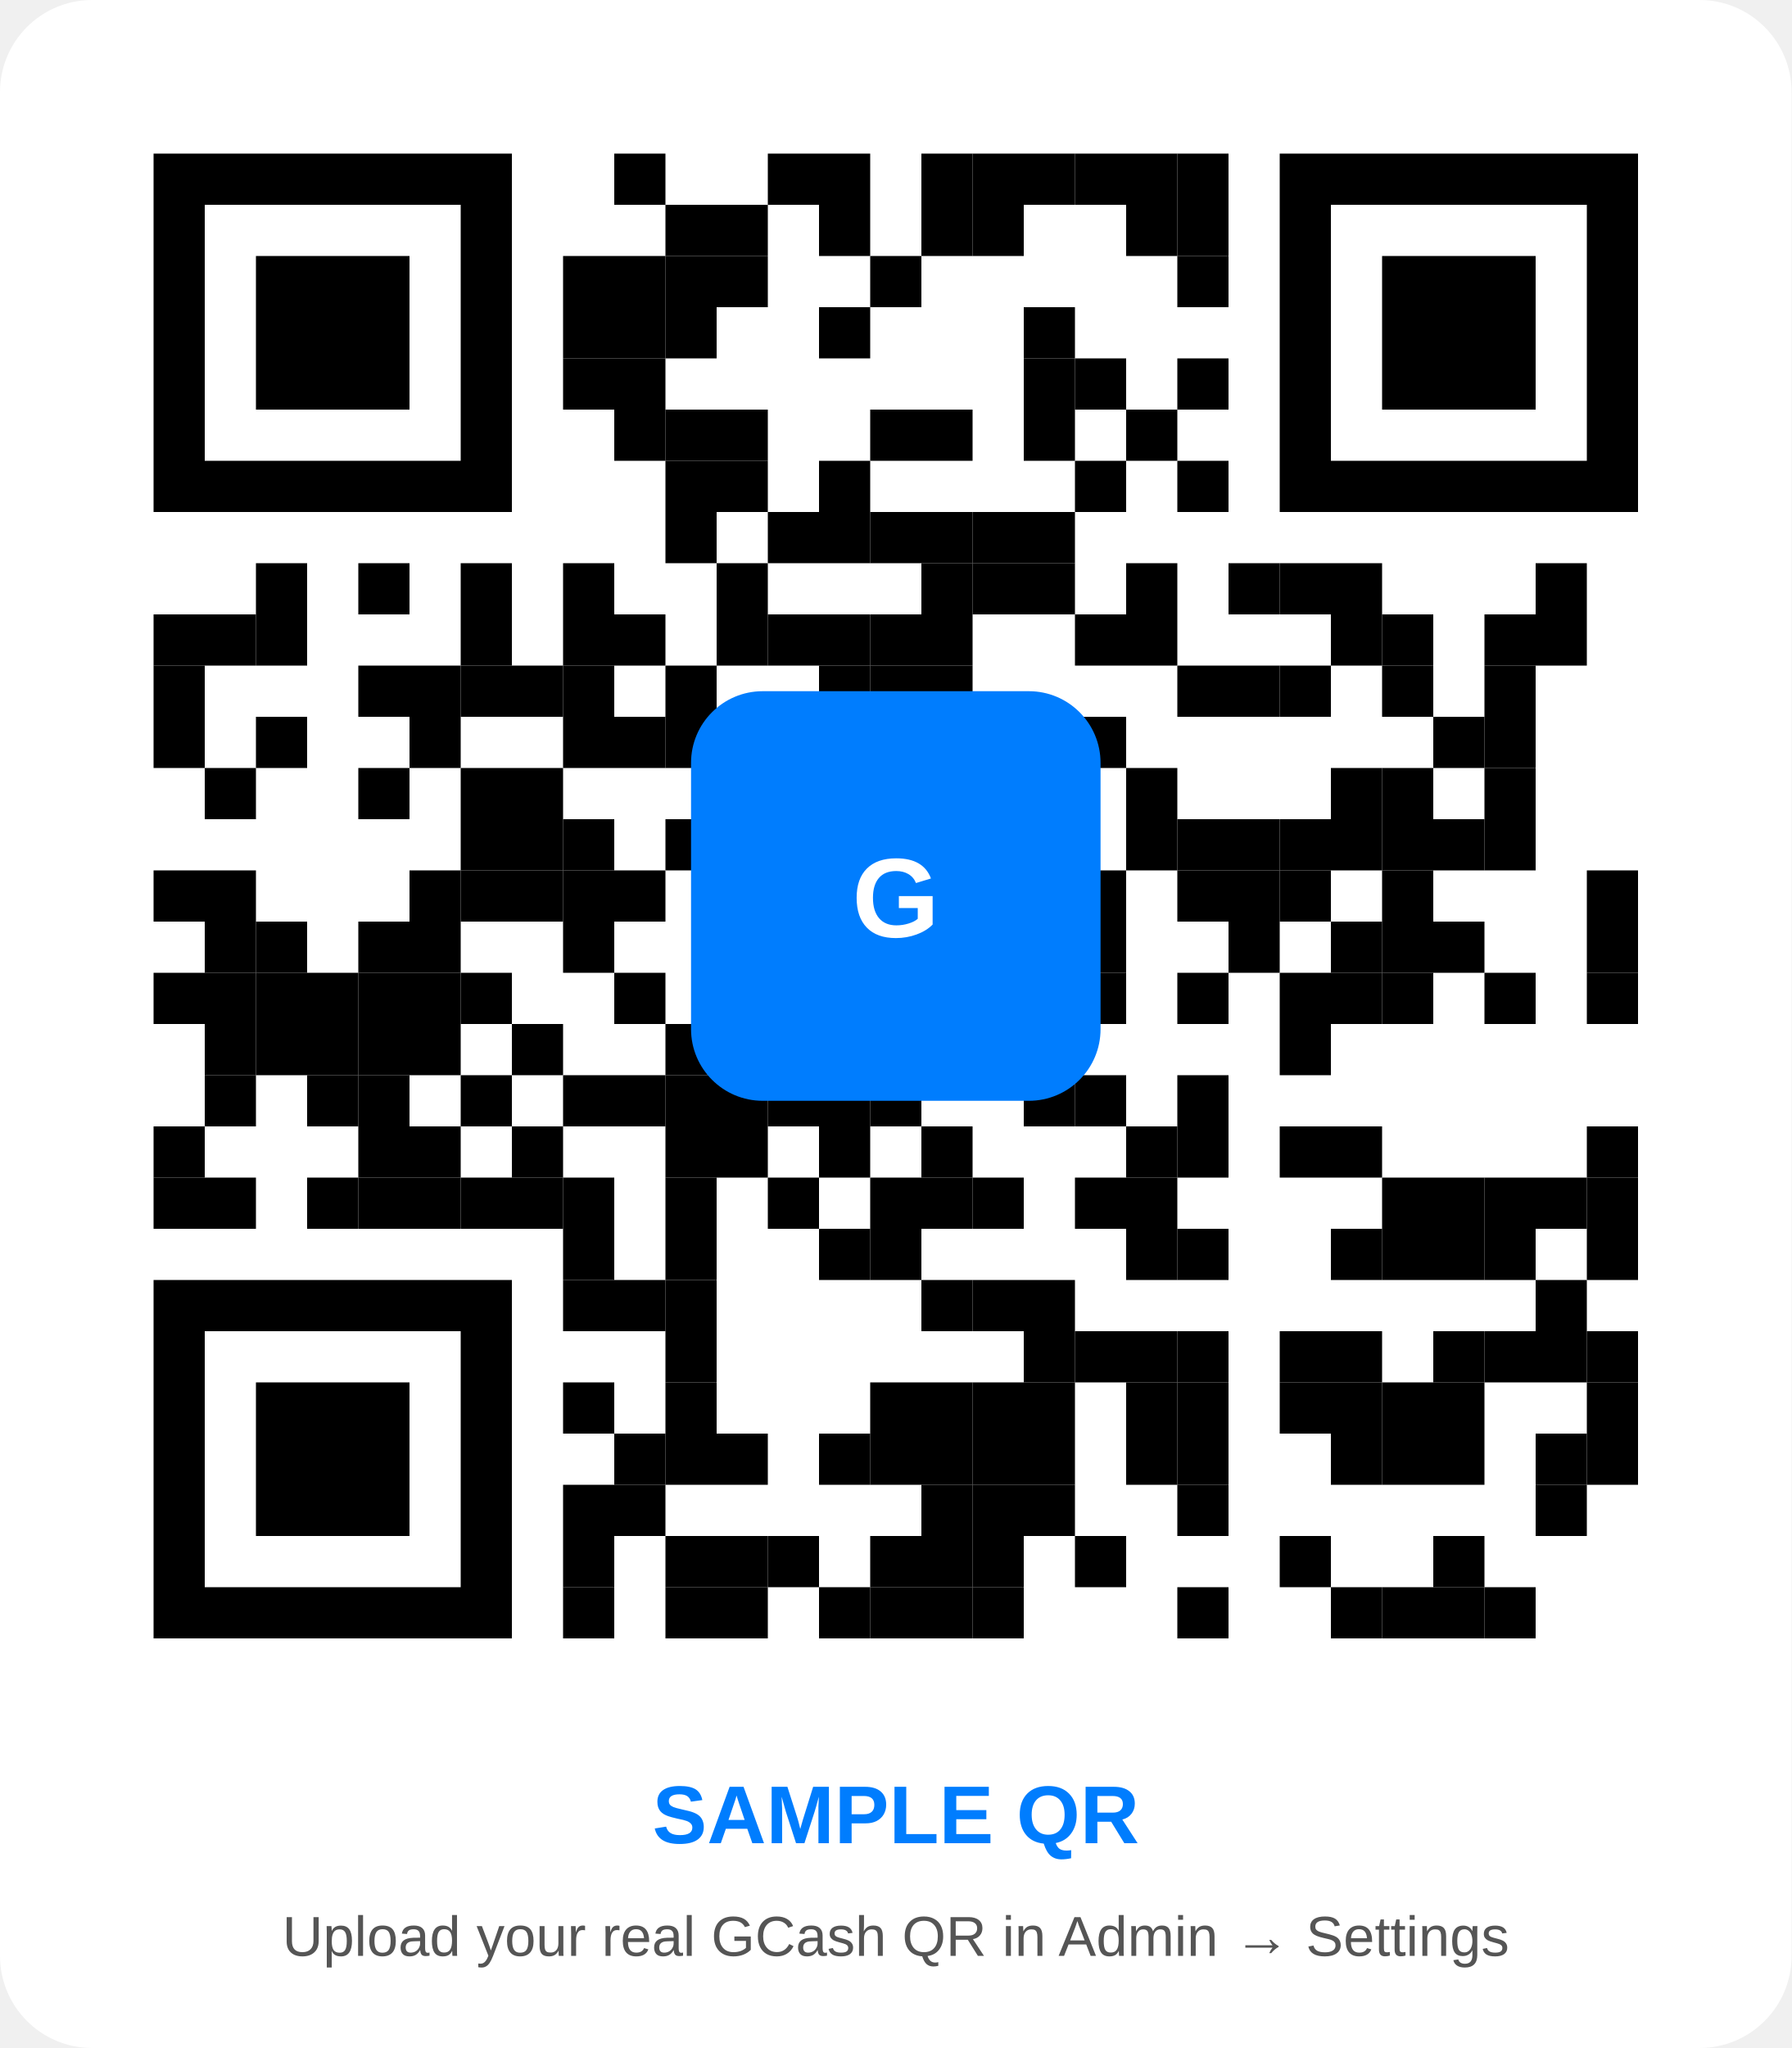
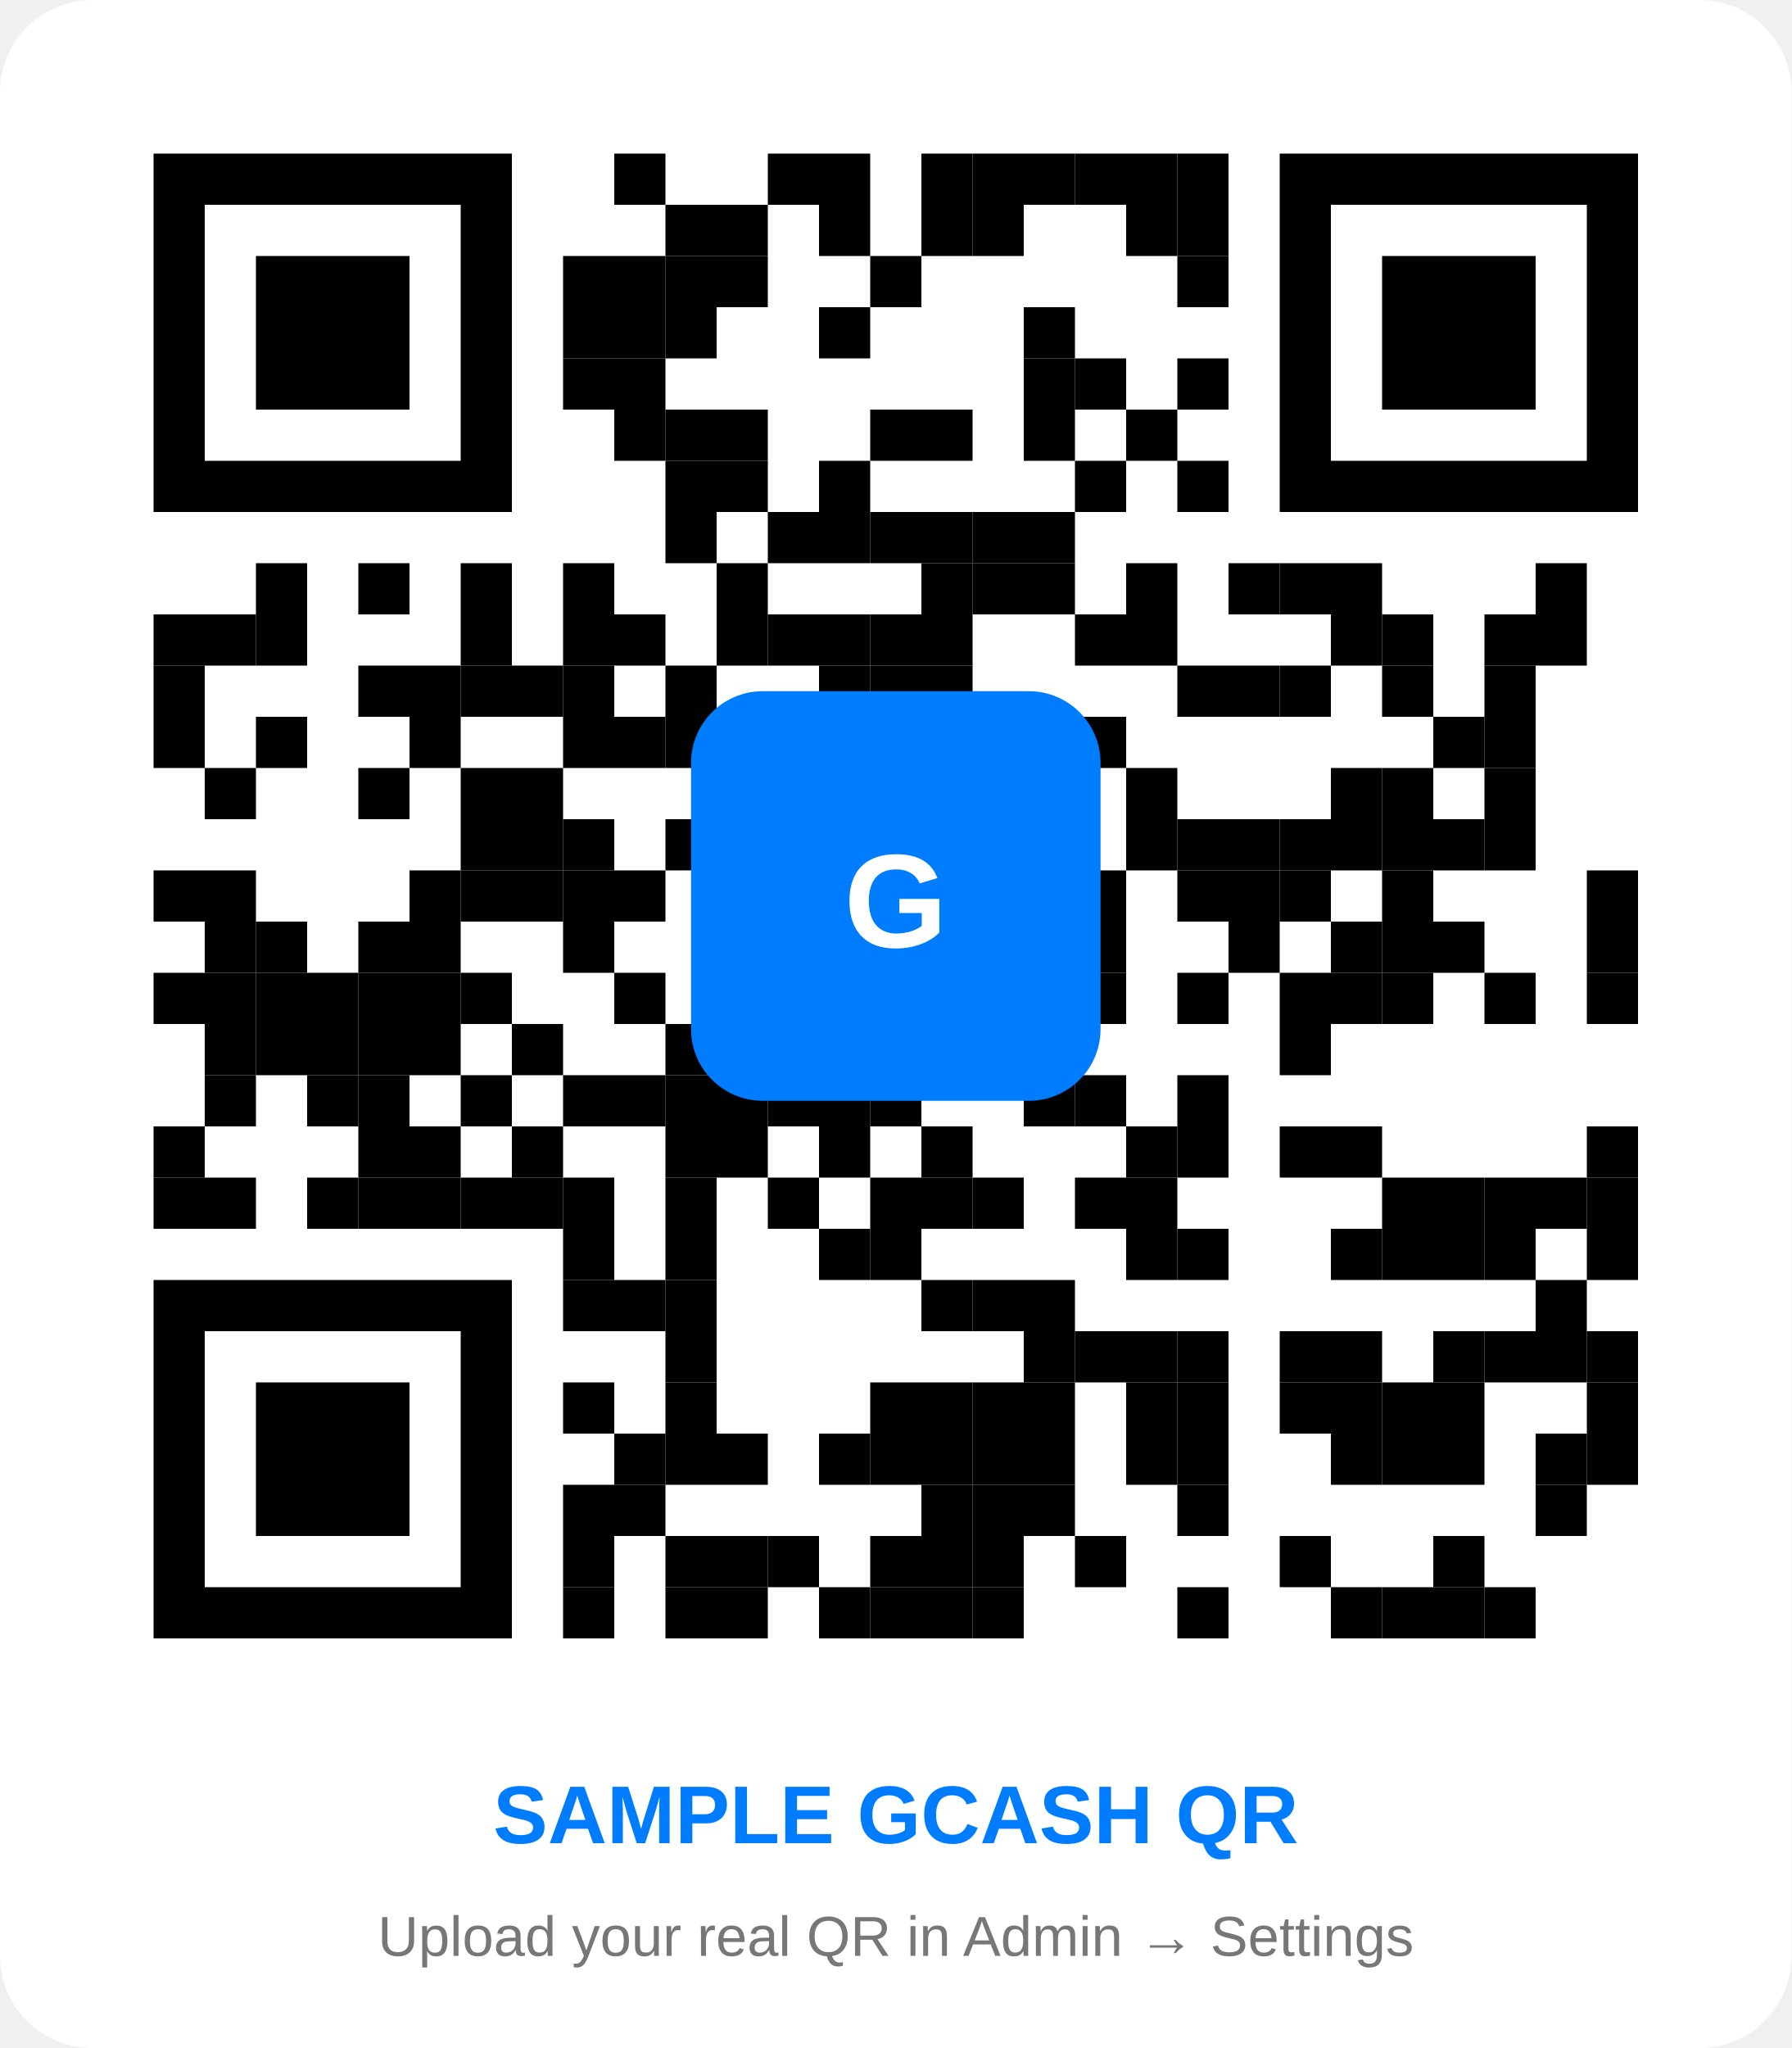
<svg xmlns="http://www.w3.org/2000/svg" viewBox="-30 -30 350 400" width="350" height="400">
  <rect x="-30" y="-30" width="350" height="400" rx="18" fill="#fff" />
  <g fill="#000">
    <rect x="90" y="0" width="10" height="10" />
    <rect x="120" y="0" width="10" height="10" />
    <rect x="130" y="0" width="10" height="10" />
    <rect x="150" y="0" width="10" height="10" />
    <rect x="160" y="0" width="10" height="10" />
    <rect x="170" y="0" width="10" height="10" />
    <rect x="180" y="0" width="10" height="10" />
    <rect x="190" y="0" width="10" height="10" />
    <rect x="200" y="0" width="10" height="10" />
    <rect x="100" y="10" width="10" height="10" />
    <rect x="110" y="10" width="10" height="10" />
    <rect x="130" y="10" width="10" height="10" />
    <rect x="150" y="10" width="10" height="10" />
    <rect x="160" y="10" width="10" height="10" />
    <rect x="190" y="10" width="10" height="10" />
    <rect x="200" y="10" width="10" height="10" />
    <rect x="80" y="20" width="10" height="10" />
    <rect x="90" y="20" width="10" height="10" />
    <rect x="100" y="20" width="10" height="10" />
    <rect x="110" y="20" width="10" height="10" />
    <rect x="140" y="20" width="10" height="10" />
    <rect x="200" y="20" width="10" height="10" />
    <rect x="80" y="30" width="10" height="10" />
    <rect x="90" y="30" width="10" height="10" />
    <rect x="100" y="30" width="10" height="10" />
    <rect x="130" y="30" width="10" height="10" />
    <rect x="170" y="30" width="10" height="10" />
    <rect x="80" y="40" width="10" height="10" />
    <rect x="90" y="40" width="10" height="10" />
    <rect x="170" y="40" width="10" height="10" />
    <rect x="180" y="40" width="10" height="10" />
    <rect x="200" y="40" width="10" height="10" />
    <rect x="90" y="50" width="10" height="10" />
    <rect x="100" y="50" width="10" height="10" />
    <rect x="110" y="50" width="10" height="10" />
    <rect x="140" y="50" width="10" height="10" />
    <rect x="150" y="50" width="10" height="10" />
    <rect x="170" y="50" width="10" height="10" />
    <rect x="190" y="50" width="10" height="10" />
    <rect x="100" y="60" width="10" height="10" />
    <rect x="110" y="60" width="10" height="10" />
    <rect x="130" y="60" width="10" height="10" />
    <rect x="180" y="60" width="10" height="10" />
    <rect x="200" y="60" width="10" height="10" />
    <rect x="100" y="70" width="10" height="10" />
    <rect x="120" y="70" width="10" height="10" />
    <rect x="130" y="70" width="10" height="10" />
    <rect x="140" y="70" width="10" height="10" />
    <rect x="150" y="70" width="10" height="10" />
    <rect x="160" y="70" width="10" height="10" />
    <rect x="170" y="70" width="10" height="10" />
    <rect x="20" y="80" width="10" height="10" />
    <rect x="40" y="80" width="10" height="10" />
    <rect x="60" y="80" width="10" height="10" />
    <rect x="80" y="80" width="10" height="10" />
    <rect x="110" y="80" width="10" height="10" />
    <rect x="150" y="80" width="10" height="10" />
    <rect x="160" y="80" width="10" height="10" />
    <rect x="170" y="80" width="10" height="10" />
    <rect x="190" y="80" width="10" height="10" />
    <rect x="210" y="80" width="10" height="10" />
    <rect x="220" y="80" width="10" height="10" />
    <rect x="230" y="80" width="10" height="10" />
    <rect x="270" y="80" width="10" height="10" />
    <rect x="0" y="90" width="10" height="10" />
    <rect x="10" y="90" width="10" height="10" />
    <rect x="20" y="90" width="10" height="10" />
    <rect x="60" y="90" width="10" height="10" />
    <rect x="80" y="90" width="10" height="10" />
    <rect x="90" y="90" width="10" height="10" />
    <rect x="110" y="90" width="10" height="10" />
    <rect x="120" y="90" width="10" height="10" />
    <rect x="130" y="90" width="10" height="10" />
    <rect x="140" y="90" width="10" height="10" />
    <rect x="150" y="90" width="10" height="10" />
    <rect x="180" y="90" width="10" height="10" />
    <rect x="190" y="90" width="10" height="10" />
    <rect x="230" y="90" width="10" height="10" />
    <rect x="240" y="90" width="10" height="10" />
    <rect x="260" y="90" width="10" height="10" />
    <rect x="270" y="90" width="10" height="10" />
    <rect x="0" y="100" width="10" height="10" />
    <rect x="40" y="100" width="10" height="10" />
    <rect x="50" y="100" width="10" height="10" />
    <rect x="60" y="100" width="10" height="10" />
    <rect x="70" y="100" width="10" height="10" />
    <rect x="80" y="100" width="10" height="10" />
    <rect x="100" y="100" width="10" height="10" />
    <rect x="130" y="100" width="10" height="10" />
    <rect x="140" y="100" width="10" height="10" />
    <rect x="150" y="100" width="10" height="10" />
    <rect x="200" y="100" width="10" height="10" />
    <rect x="210" y="100" width="10" height="10" />
    <rect x="220" y="100" width="10" height="10" />
    <rect x="240" y="100" width="10" height="10" />
    <rect x="260" y="100" width="10" height="10" />
    <rect x="0" y="110" width="10" height="10" />
    <rect x="20" y="110" width="10" height="10" />
    <rect x="50" y="110" width="10" height="10" />
    <rect x="80" y="110" width="10" height="10" />
    <rect x="90" y="110" width="10" height="10" />
    <rect x="100" y="110" width="10" height="10" />
    <rect x="110" y="110" width="10" height="10" />
    <rect x="120" y="110" width="10" height="10" />
    <rect x="130" y="110" width="10" height="10" />
    <rect x="150" y="110" width="10" height="10" />
    <rect x="160" y="110" width="10" height="10" />
    <rect x="170" y="110" width="10" height="10" />
    <rect x="180" y="110" width="10" height="10" />
    <rect x="250" y="110" width="10" height="10" />
    <rect x="260" y="110" width="10" height="10" />
    <rect x="10" y="120" width="10" height="10" />
    <rect x="40" y="120" width="10" height="10" />
    <rect x="60" y="120" width="10" height="10" />
    <rect x="70" y="120" width="10" height="10" />
    <rect x="120" y="120" width="10" height="10" />
    <rect x="130" y="120" width="10" height="10" />
    <rect x="150" y="120" width="10" height="10" />
    <rect x="190" y="120" width="10" height="10" />
    <rect x="230" y="120" width="10" height="10" />
    <rect x="240" y="120" width="10" height="10" />
    <rect x="260" y="120" width="10" height="10" />
    <rect x="60" y="130" width="10" height="10" />
    <rect x="70" y="130" width="10" height="10" />
    <rect x="80" y="130" width="10" height="10" />
    <rect x="100" y="130" width="10" height="10" />
    <rect x="110" y="130" width="10" height="10" />
    <rect x="120" y="130" width="10" height="10" />
    <rect x="130" y="130" width="10" height="10" />
    <rect x="140" y="130" width="10" height="10" />
    <rect x="190" y="130" width="10" height="10" />
    <rect x="200" y="130" width="10" height="10" />
    <rect x="210" y="130" width="10" height="10" />
    <rect x="220" y="130" width="10" height="10" />
    <rect x="230" y="130" width="10" height="10" />
    <rect x="240" y="130" width="10" height="10" />
    <rect x="250" y="130" width="10" height="10" />
    <rect x="260" y="130" width="10" height="10" />
    <rect x="0" y="140" width="10" height="10" />
    <rect x="10" y="140" width="10" height="10" />
    <rect x="50" y="140" width="10" height="10" />
    <rect x="60" y="140" width="10" height="10" />
    <rect x="70" y="140" width="10" height="10" />
    <rect x="80" y="140" width="10" height="10" />
    <rect x="90" y="140" width="10" height="10" />
    <rect x="120" y="140" width="10" height="10" />
    <rect x="140" y="140" width="10" height="10" />
    <rect x="150" y="140" width="10" height="10" />
    <rect x="160" y="140" width="10" height="10" />
    <rect x="170" y="140" width="10" height="10" />
    <rect x="180" y="140" width="10" height="10" />
    <rect x="200" y="140" width="10" height="10" />
    <rect x="210" y="140" width="10" height="10" />
    <rect x="220" y="140" width="10" height="10" />
    <rect x="240" y="140" width="10" height="10" />
    <rect x="280" y="140" width="10" height="10" />
    <rect x="10" y="150" width="10" height="10" />
    <rect x="20" y="150" width="10" height="10" />
    <rect x="40" y="150" width="10" height="10" />
    <rect x="50" y="150" width="10" height="10" />
    <rect x="80" y="150" width="10" height="10" />
    <rect x="130" y="150" width="10" height="10" />
    <rect x="140" y="150" width="10" height="10" />
    <rect x="170" y="150" width="10" height="10" />
    <rect x="180" y="150" width="10" height="10" />
    <rect x="210" y="150" width="10" height="10" />
    <rect x="230" y="150" width="10" height="10" />
    <rect x="240" y="150" width="10" height="10" />
    <rect x="250" y="150" width="10" height="10" />
    <rect x="280" y="150" width="10" height="10" />
    <rect x="0" y="160" width="10" height="10" />
    <rect x="10" y="160" width="10" height="10" />
    <rect x="20" y="160" width="10" height="10" />
    <rect x="30" y="160" width="10" height="10" />
    <rect x="40" y="160" width="10" height="10" />
    <rect x="50" y="160" width="10" height="10" />
    <rect x="60" y="160" width="10" height="10" />
    <rect x="90" y="160" width="10" height="10" />
    <rect x="110" y="160" width="10" height="10" />
    <rect x="140" y="160" width="10" height="10" />
    <rect x="150" y="160" width="10" height="10" />
    <rect x="160" y="160" width="10" height="10" />
    <rect x="180" y="160" width="10" height="10" />
    <rect x="200" y="160" width="10" height="10" />
    <rect x="220" y="160" width="10" height="10" />
    <rect x="230" y="160" width="10" height="10" />
    <rect x="240" y="160" width="10" height="10" />
    <rect x="260" y="160" width="10" height="10" />
    <rect x="280" y="160" width="10" height="10" />
    <rect x="10" y="170" width="10" height="10" />
    <rect x="20" y="170" width="10" height="10" />
    <rect x="30" y="170" width="10" height="10" />
    <rect x="40" y="170" width="10" height="10" />
    <rect x="50" y="170" width="10" height="10" />
    <rect x="70" y="170" width="10" height="10" />
    <rect x="100" y="170" width="10" height="10" />
    <rect x="110" y="170" width="10" height="10" />
    <rect x="150" y="170" width="10" height="10" />
    <rect x="160" y="170" width="10" height="10" />
    <rect x="170" y="170" width="10" height="10" />
    <rect x="220" y="170" width="10" height="10" />
    <rect x="10" y="180" width="10" height="10" />
    <rect x="30" y="180" width="10" height="10" />
    <rect x="40" y="180" width="10" height="10" />
    <rect x="60" y="180" width="10" height="10" />
    <rect x="80" y="180" width="10" height="10" />
    <rect x="90" y="180" width="10" height="10" />
    <rect x="100" y="180" width="10" height="10" />
    <rect x="110" y="180" width="10" height="10" />
    <rect x="120" y="180" width="10" height="10" />
    <rect x="130" y="180" width="10" height="10" />
    <rect x="140" y="180" width="10" height="10" />
    <rect x="170" y="180" width="10" height="10" />
    <rect x="180" y="180" width="10" height="10" />
    <rect x="200" y="180" width="10" height="10" />
    <rect x="0" y="190" width="10" height="10" />
    <rect x="40" y="190" width="10" height="10" />
    <rect x="50" y="190" width="10" height="10" />
    <rect x="70" y="190" width="10" height="10" />
    <rect x="100" y="190" width="10" height="10" />
    <rect x="110" y="190" width="10" height="10" />
    <rect x="130" y="190" width="10" height="10" />
    <rect x="150" y="190" width="10" height="10" />
    <rect x="190" y="190" width="10" height="10" />
    <rect x="200" y="190" width="10" height="10" />
    <rect x="220" y="190" width="10" height="10" />
    <rect x="230" y="190" width="10" height="10" />
    <rect x="280" y="190" width="10" height="10" />
    <rect x="0" y="200" width="10" height="10" />
    <rect x="10" y="200" width="10" height="10" />
    <rect x="30" y="200" width="10" height="10" />
    <rect x="40" y="200" width="10" height="10" />
    <rect x="50" y="200" width="10" height="10" />
    <rect x="60" y="200" width="10" height="10" />
    <rect x="70" y="200" width="10" height="10" />
    <rect x="80" y="200" width="10" height="10" />
    <rect x="100" y="200" width="10" height="10" />
    <rect x="120" y="200" width="10" height="10" />
    <rect x="140" y="200" width="10" height="10" />
    <rect x="150" y="200" width="10" height="10" />
    <rect x="160" y="200" width="10" height="10" />
    <rect x="180" y="200" width="10" height="10" />
    <rect x="190" y="200" width="10" height="10" />
    <rect x="240" y="200" width="10" height="10" />
    <rect x="250" y="200" width="10" height="10" />
    <rect x="260" y="200" width="10" height="10" />
    <rect x="270" y="200" width="10" height="10" />
    <rect x="280" y="200" width="10" height="10" />
    <rect x="80" y="210" width="10" height="10" />
    <rect x="100" y="210" width="10" height="10" />
    <rect x="130" y="210" width="10" height="10" />
    <rect x="140" y="210" width="10" height="10" />
    <rect x="190" y="210" width="10" height="10" />
    <rect x="200" y="210" width="10" height="10" />
    <rect x="230" y="210" width="10" height="10" />
    <rect x="240" y="210" width="10" height="10" />
    <rect x="250" y="210" width="10" height="10" />
    <rect x="260" y="210" width="10" height="10" />
    <rect x="280" y="210" width="10" height="10" />
    <rect x="80" y="220" width="10" height="10" />
    <rect x="90" y="220" width="10" height="10" />
    <rect x="100" y="220" width="10" height="10" />
    <rect x="150" y="220" width="10" height="10" />
    <rect x="160" y="220" width="10" height="10" />
    <rect x="170" y="220" width="10" height="10" />
    <rect x="270" y="220" width="10" height="10" />
    <rect x="100" y="230" width="10" height="10" />
    <rect x="170" y="230" width="10" height="10" />
    <rect x="180" y="230" width="10" height="10" />
    <rect x="190" y="230" width="10" height="10" />
    <rect x="200" y="230" width="10" height="10" />
    <rect x="220" y="230" width="10" height="10" />
    <rect x="230" y="230" width="10" height="10" />
    <rect x="250" y="230" width="10" height="10" />
    <rect x="260" y="230" width="10" height="10" />
    <rect x="270" y="230" width="10" height="10" />
    <rect x="280" y="230" width="10" height="10" />
    <rect x="80" y="240" width="10" height="10" />
    <rect x="100" y="240" width="10" height="10" />
    <rect x="140" y="240" width="10" height="10" />
    <rect x="150" y="240" width="10" height="10" />
    <rect x="160" y="240" width="10" height="10" />
    <rect x="170" y="240" width="10" height="10" />
    <rect x="190" y="240" width="10" height="10" />
    <rect x="200" y="240" width="10" height="10" />
    <rect x="220" y="240" width="10" height="10" />
    <rect x="230" y="240" width="10" height="10" />
    <rect x="240" y="240" width="10" height="10" />
    <rect x="250" y="240" width="10" height="10" />
    <rect x="280" y="240" width="10" height="10" />
    <rect x="90" y="250" width="10" height="10" />
    <rect x="100" y="250" width="10" height="10" />
    <rect x="110" y="250" width="10" height="10" />
    <rect x="130" y="250" width="10" height="10" />
    <rect x="140" y="250" width="10" height="10" />
    <rect x="150" y="250" width="10" height="10" />
    <rect x="160" y="250" width="10" height="10" />
    <rect x="170" y="250" width="10" height="10" />
    <rect x="190" y="250" width="10" height="10" />
    <rect x="200" y="250" width="10" height="10" />
    <rect x="230" y="250" width="10" height="10" />
    <rect x="240" y="250" width="10" height="10" />
    <rect x="250" y="250" width="10" height="10" />
    <rect x="270" y="250" width="10" height="10" />
    <rect x="280" y="250" width="10" height="10" />
    <rect x="80" y="260" width="10" height="10" />
    <rect x="90" y="260" width="10" height="10" />
    <rect x="150" y="260" width="10" height="10" />
    <rect x="160" y="260" width="10" height="10" />
    <rect x="170" y="260" width="10" height="10" />
    <rect x="200" y="260" width="10" height="10" />
    <rect x="270" y="260" width="10" height="10" />
    <rect x="80" y="270" width="10" height="10" />
    <rect x="100" y="270" width="10" height="10" />
    <rect x="110" y="270" width="10" height="10" />
    <rect x="120" y="270" width="10" height="10" />
    <rect x="140" y="270" width="10" height="10" />
    <rect x="150" y="270" width="10" height="10" />
    <rect x="160" y="270" width="10" height="10" />
    <rect x="180" y="270" width="10" height="10" />
    <rect x="220" y="270" width="10" height="10" />
    <rect x="250" y="270" width="10" height="10" />
    <rect x="80" y="280" width="10" height="10" />
    <rect x="100" y="280" width="10" height="10" />
    <rect x="110" y="280" width="10" height="10" />
    <rect x="130" y="280" width="10" height="10" />
    <rect x="140" y="280" width="10" height="10" />
    <rect x="150" y="280" width="10" height="10" />
    <rect x="160" y="280" width="10" height="10" />
    <rect x="200" y="280" width="10" height="10" />
    <rect x="230" y="280" width="10" height="10" />
    <rect x="240" y="280" width="10" height="10" />
    <rect x="250" y="280" width="10" height="10" />
    <rect x="260" y="280" width="10" height="10" />
    <rect x="0" y="0" width="70" height="70" fill="#000" />
    <rect x="10" y="10" width="50" height="50" fill="#fff" />
    <rect x="20" y="20" width="30" height="30" fill="#000" />
    <rect x="220" y="0" width="70" height="70" fill="#000" />
    <rect x="230" y="10" width="50" height="50" fill="#fff" />
    <rect x="240" y="20" width="30" height="30" fill="#000" />
    <rect x="0" y="220" width="70" height="70" fill="#000" />
    <rect x="10" y="230" width="50" height="50" fill="#fff" />
    <rect x="20" y="240" width="30" height="30" fill="#000" />
  </g>
  <rect x="105" y="105" width="80" height="80" rx="14" fill="#007dfe" />
-   <text x="145" y="153" text-anchor="middle" font-family="Arial, sans-serif" font-weight="bold" font-size="22" fill="#fff">G</text>
-   <text x="145" y="330" text-anchor="middle" font-family="Arial, sans-serif" font-weight="bold" font-size="16" fill="#007dfe">SAMPLE QR</text>
-   <text x="145" y="352" text-anchor="middle" font-family="Arial, sans-serif" font-size="11" fill="#555">Upload your real GCash QR in Admin → Settings</text>
+   <text x="145" y="155" text-anchor="middle" font-family="Arial, sans-serif" font-weight="bold" font-size="26" fill="#fff">G</text>
+   <text x="145" y="330" text-anchor="middle" font-family="Arial, sans-serif" font-weight="bold" font-size="16" fill="#007dfe">SAMPLE GCASH QR</text>
+   <text x="145" y="352" text-anchor="middle" font-family="Arial, sans-serif" font-size="11" fill="#777">Upload your real QR in Admin → Settings</text>
</svg>
